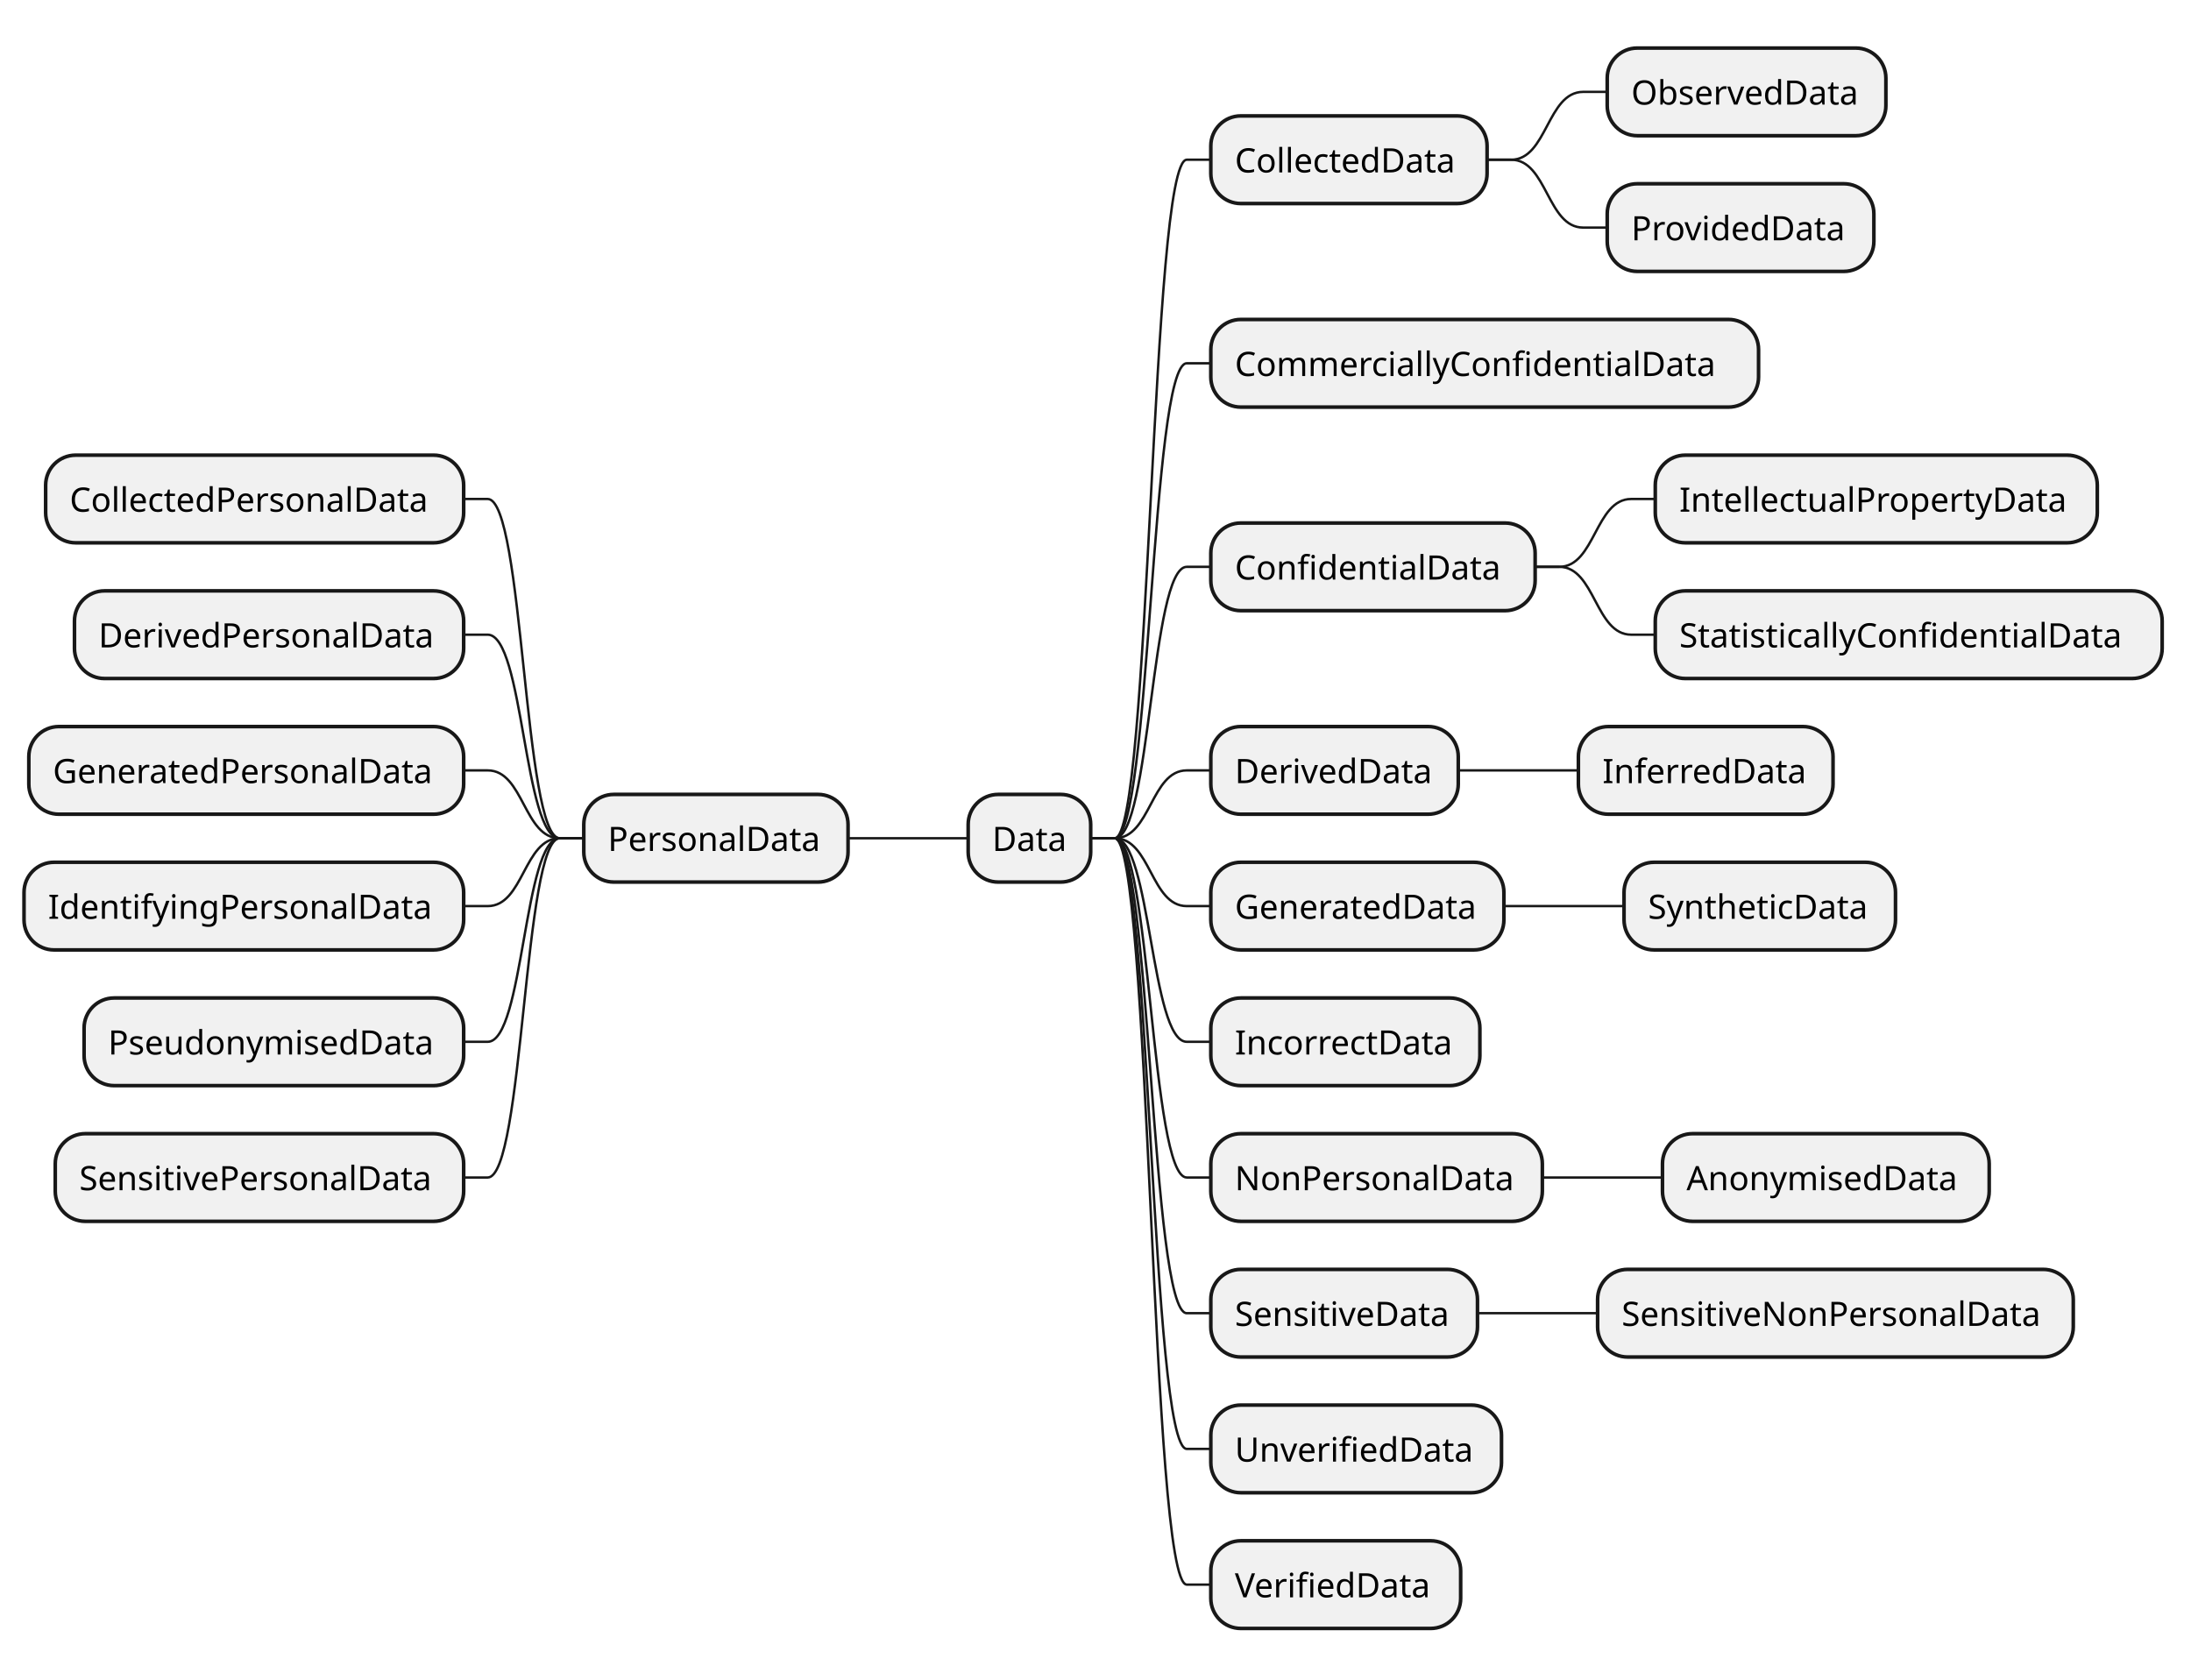
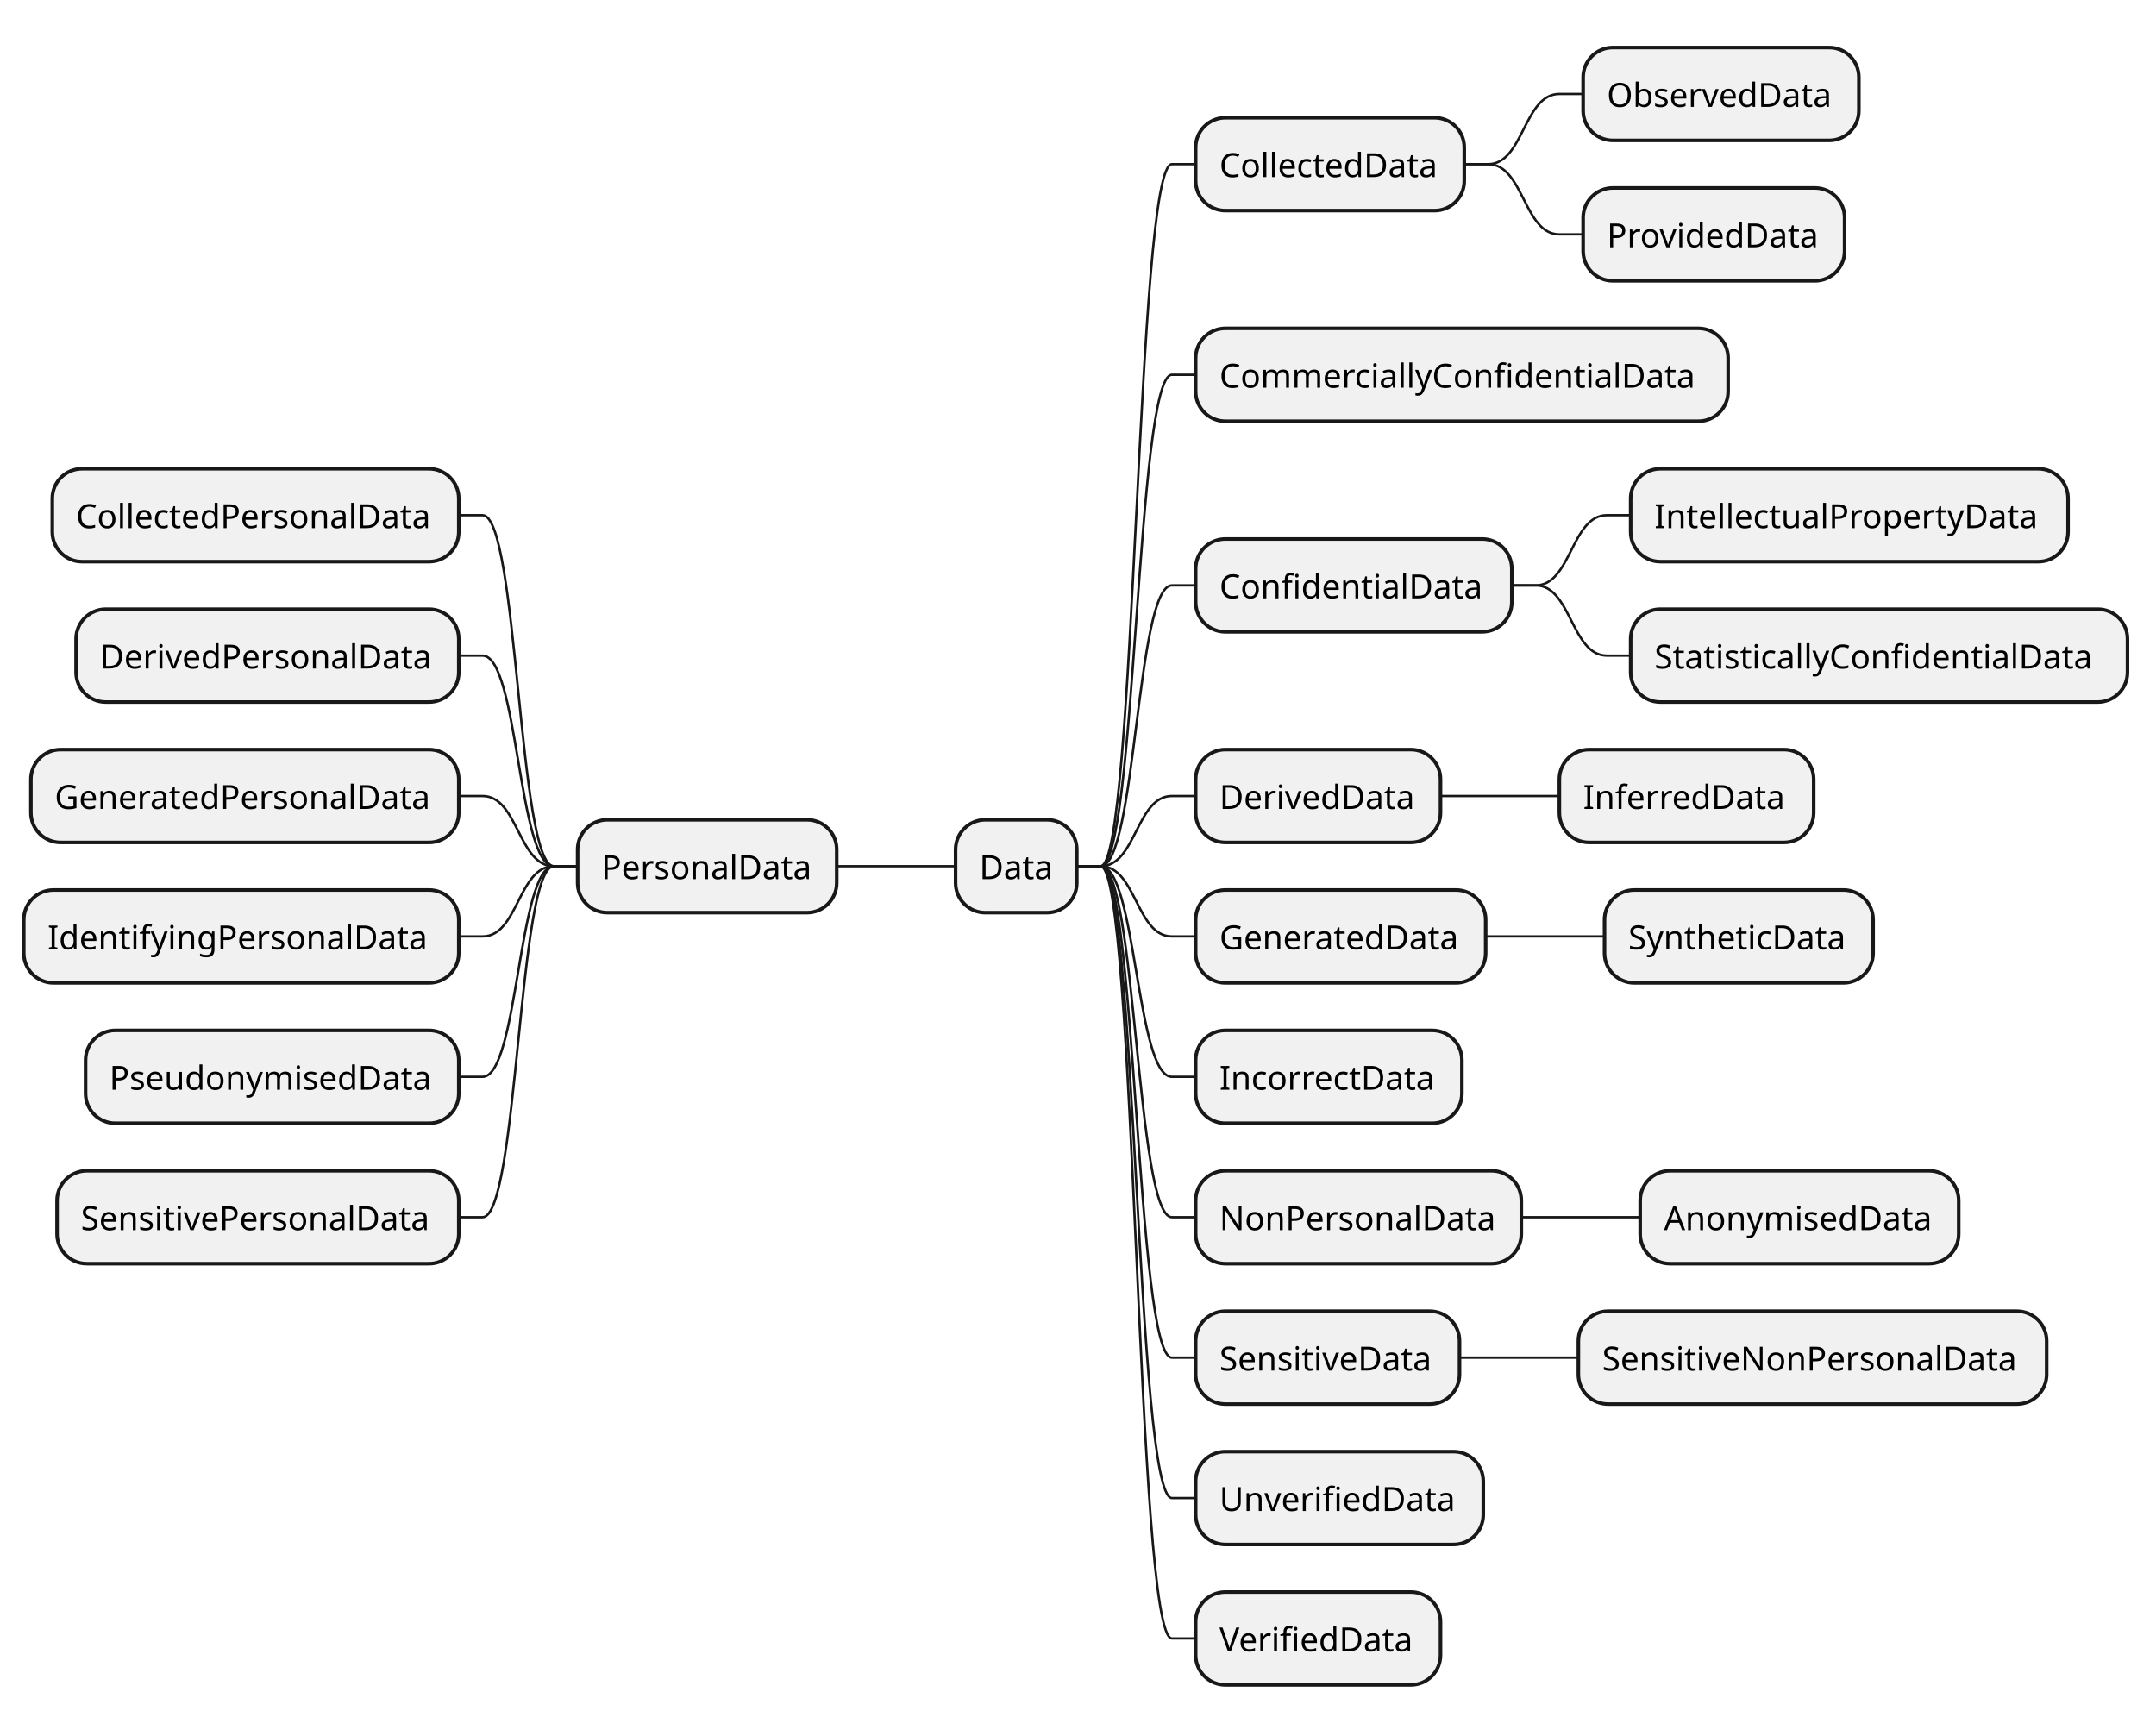
- <svg xmlns="http://www.w3.org/2000/svg" contentStyleType="text/css" height="699px" preserveAspectRatio="none" style="width:912px;height:699px;background:#FFFFFF;" version="1.1" viewBox="0 0 912 699" width="912px" zoomAndPan="magnify">
+ <svg xmlns="http://www.w3.org/2000/svg" contentStyleType="text/css" height="730px" preserveAspectRatio="none" style="width:907px;height:730px;background:#FFFFFF;" version="1.1" viewBox="0 0 907 730" width="907px" zoomAndPan="magnify">
  <defs />
  <g>
-     <rect fill="#F1F1F1" height="36.488" rx="12.5" ry="12.5" style="stroke:#181818;stroke-width:1.5;" width="51" x="403" y="330.685" />
-     <text fill="#000000" font-family="sans-serif" font-size="14" lengthAdjust="spacing" textLength="31" x="413" y="354.221">Data</text>
-     <rect fill="#F1F1F1" height="36.488" rx="12.5" ry="12.5" style="stroke:#181818;stroke-width:1.5;" width="115" x="504" y="48.244" />
-     <text fill="#000000" font-family="sans-serif" font-size="14" lengthAdjust="spacing" textLength="95" x="514" y="71.779">CollectedData</text>
-     <rect fill="#F1F1F1" height="36.488" rx="12.5" ry="12.5" style="stroke:#181818;stroke-width:1.5;" width="116" x="669" y="20" />
-     <text fill="#000000" font-family="sans-serif" font-size="14" lengthAdjust="spacing" textLength="96" x="679" y="43.535">ObservedData</text>
-     <path d="M619,66.488 L629,66.488 C644,66.488 644,38.244 659,38.244 L669,38.244 " fill="none" style="stroke:#181818;stroke-width:1.0;" />
-     <rect fill="#F1F1F1" height="36.488" rx="12.5" ry="12.5" style="stroke:#181818;stroke-width:1.5;" width="111" x="669" y="76.488" />
-     <text fill="#000000" font-family="sans-serif" font-size="14" lengthAdjust="spacing" textLength="91" x="679" y="100.023">ProvidedData</text>
-     <path d="M619,66.488 L629,66.488 C644,66.488 644,94.732 659,94.732 L669,94.732 " fill="none" style="stroke:#181818;stroke-width:1.0;" />
-     <path d="M454,348.93 L464,348.93 C479,348.93 479,66.488 494,66.488 L504,66.488 " fill="none" style="stroke:#181818;stroke-width:1.0;" />
-     <rect fill="#F1F1F1" height="36.488" rx="12.5" ry="12.5" style="stroke:#181818;stroke-width:1.5;" width="228" x="504" y="132.977" />
-     <text fill="#000000" font-family="sans-serif" font-size="14" lengthAdjust="spacing" textLength="208" x="514" y="156.512">CommerciallyConfidentialData</text>
-     <path d="M454,348.93 L464,348.93 C479,348.93 479,151.221 494,151.221 L504,151.221 " fill="none" style="stroke:#181818;stroke-width:1.0;" />
-     <rect fill="#F1F1F1" height="36.488" rx="12.5" ry="12.5" style="stroke:#181818;stroke-width:1.5;" width="135" x="504" y="217.709" />
-     <text fill="#000000" font-family="sans-serif" font-size="14" lengthAdjust="spacing" textLength="115" x="514" y="241.244">ConfidentialData</text>
-     <rect fill="#F1F1F1" height="36.488" rx="12.5" ry="12.5" style="stroke:#181818;stroke-width:1.5;" width="184" x="689" y="189.465" />
-     <text fill="#000000" font-family="sans-serif" font-size="14" lengthAdjust="spacing" textLength="164" x="699" y="213">IntellectualPropertyData</text>
-     <path d="M639,235.953 L649,235.953 C664,235.953 664,207.709 679,207.709 L689,207.709 " fill="none" style="stroke:#181818;stroke-width:1.0;" />
-     <rect fill="#F1F1F1" height="36.488" rx="12.5" ry="12.5" style="stroke:#181818;stroke-width:1.5;" width="211" x="689" y="245.953" />
-     <text fill="#000000" font-family="sans-serif" font-size="14" lengthAdjust="spacing" textLength="191" x="699" y="269.488">StatisticallyConfidentialData</text>
-     <path d="M639,235.953 L649,235.953 C664,235.953 664,264.197 679,264.197 L689,264.197 " fill="none" style="stroke:#181818;stroke-width:1.0;" />
-     <path d="M454,348.93 L464,348.93 C479,348.93 479,235.953 494,235.953 L504,235.953 " fill="none" style="stroke:#181818;stroke-width:1.0;" />
-     <rect fill="#F1F1F1" height="36.488" rx="12.5" ry="12.5" style="stroke:#181818;stroke-width:1.5;" width="103" x="504" y="302.441" />
-     <text fill="#000000" font-family="sans-serif" font-size="14" lengthAdjust="spacing" textLength="83" x="514" y="325.977">DerivedData</text>
-     <rect fill="#F1F1F1" height="36.488" rx="12.5" ry="12.5" style="stroke:#181818;stroke-width:1.5;" width="106" x="657" y="302.441" />
-     <text fill="#000000" font-family="sans-serif" font-size="14" lengthAdjust="spacing" textLength="86" x="667" y="325.977">InferredData</text>
-     <path d="M607,320.685 L617,320.685 C632,320.685 632,320.685 647,320.685 L657,320.685 " fill="none" style="stroke:#181818;stroke-width:1.0;" />
-     <path d="M454,348.93 L464,348.93 C479,348.93 479,320.685 494,320.685 L504,320.685 " fill="none" style="stroke:#181818;stroke-width:1.0;" />
-     <rect fill="#F1F1F1" height="36.488" rx="12.5" ry="12.5" style="stroke:#181818;stroke-width:1.5;" width="122" x="504" y="358.93" />
-     <text fill="#000000" font-family="sans-serif" font-size="14" lengthAdjust="spacing" textLength="102" x="514" y="382.465">GeneratedData</text>
-     <rect fill="#F1F1F1" height="36.488" rx="12.5" ry="12.5" style="stroke:#181818;stroke-width:1.5;" width="113" x="676" y="358.93" />
-     <text fill="#000000" font-family="sans-serif" font-size="14" lengthAdjust="spacing" textLength="93" x="686" y="382.465">SyntheticData</text>
-     <path d="M626,377.174 L636,377.174 C651,377.174 651,377.174 666,377.174 L676,377.174 " fill="none" style="stroke:#181818;stroke-width:1.0;" />
-     <path d="M454,348.93 L464,348.93 C479,348.93 479,377.174 494,377.174 L504,377.174 " fill="none" style="stroke:#181818;stroke-width:1.0;" />
-     <rect fill="#F1F1F1" height="36.488" rx="12.5" ry="12.5" style="stroke:#181818;stroke-width:1.5;" width="112" x="504" y="415.418" />
-     <text fill="#000000" font-family="sans-serif" font-size="14" lengthAdjust="spacing" textLength="92" x="514" y="438.953">IncorrectData</text>
-     <path d="M454,348.93 L464,348.93 C479,348.93 479,433.662 494,433.662 L504,433.662 " fill="none" style="stroke:#181818;stroke-width:1.0;" />
-     <rect fill="#F1F1F1" height="36.488" rx="12.5" ry="12.5" style="stroke:#181818;stroke-width:1.5;" width="138" x="504" y="471.906" />
-     <text fill="#000000" font-family="sans-serif" font-size="14" lengthAdjust="spacing" textLength="118" x="514" y="495.441">NonPersonalData</text>
-     <rect fill="#F1F1F1" height="36.488" rx="12.5" ry="12.5" style="stroke:#181818;stroke-width:1.5;" width="136" x="692" y="471.906" />
-     <text fill="#000000" font-family="sans-serif" font-size="14" lengthAdjust="spacing" textLength="116" x="702" y="495.441">AnonymisedData</text>
-     <path d="M642,490.15 L652,490.15 C667,490.15 667,490.15 682,490.15 L692,490.15 " fill="none" style="stroke:#181818;stroke-width:1.0;" />
-     <path d="M454,348.93 L464,348.93 C479,348.93 479,490.15 494,490.15 L504,490.15 " fill="none" style="stroke:#181818;stroke-width:1.0;" />
-     <rect fill="#F1F1F1" height="36.488" rx="12.5" ry="12.5" style="stroke:#181818;stroke-width:1.5;" width="111" x="504" y="528.394" />
-     <text fill="#000000" font-family="sans-serif" font-size="14" lengthAdjust="spacing" textLength="91" x="514" y="551.93">SensitiveData</text>
-     <rect fill="#F1F1F1" height="36.488" rx="12.5" ry="12.5" style="stroke:#181818;stroke-width:1.5;" width="198" x="665" y="528.394" />
-     <text fill="#000000" font-family="sans-serif" font-size="14" lengthAdjust="spacing" textLength="178" x="675" y="551.93">SensitiveNonPersonalData</text>
-     <path d="M615,546.639 L625,546.639 C640,546.639 640,546.639 655,546.639 L665,546.639 " fill="none" style="stroke:#181818;stroke-width:1.0;" />
-     <path d="M454,348.93 L464,348.93 C479,348.93 479,546.639 494,546.639 L504,546.639 " fill="none" style="stroke:#181818;stroke-width:1.0;" />
-     <rect fill="#F1F1F1" height="36.488" rx="12.5" ry="12.5" style="stroke:#181818;stroke-width:1.5;" width="121" x="504" y="584.883" />
-     <text fill="#000000" font-family="sans-serif" font-size="14" lengthAdjust="spacing" textLength="101" x="514" y="608.418">UnverifiedData</text>
-     <path d="M454,348.93 L464,348.93 C479,348.93 479,603.127 494,603.127 L504,603.127 " fill="none" style="stroke:#181818;stroke-width:1.0;" />
-     <rect fill="#F1F1F1" height="36.488" rx="12.5" ry="12.5" style="stroke:#181818;stroke-width:1.5;" width="104" x="504" y="641.371" />
-     <text fill="#000000" font-family="sans-serif" font-size="14" lengthAdjust="spacing" textLength="84" x="514" y="664.906">VerifiedData</text>
-     <path d="M454,348.93 L464,348.93 C479,348.93 479,659.615 494,659.615 L504,659.615 " fill="none" style="stroke:#181818;stroke-width:1.0;" />
-     <rect fill="#F1F1F1" height="36.488" rx="12.5" ry="12.5" style="stroke:#181818;stroke-width:1.5;" width="110" x="243" y="330.685" />
-     <text fill="#000000" font-family="sans-serif" font-size="14" lengthAdjust="spacing" textLength="90" x="253" y="354.221">PersonalData</text>
-     <rect fill="#F1F1F1" height="36.488" rx="12.5" ry="12.5" style="stroke:#181818;stroke-width:1.5;" width="174" x="19" y="189.465" />
-     <text fill="#000000" font-family="sans-serif" font-size="14" lengthAdjust="spacing" textLength="154" x="29" y="213">CollectedPersonalData</text>
-     <path d="M243,348.93 L233,348.93 C218,348.93 218,207.709 203,207.709 L193,207.709 " fill="none" style="stroke:#181818;stroke-width:1.0;" />
-     <rect fill="#F1F1F1" height="36.488" rx="12.5" ry="12.5" style="stroke:#181818;stroke-width:1.5;" width="162" x="31" y="245.953" />
-     <text fill="#000000" font-family="sans-serif" font-size="14" lengthAdjust="spacing" textLength="142" x="41" y="269.488">DerivedPersonalData</text>
-     <path d="M243,348.93 L233,348.93 C218,348.93 218,264.197 203,264.197 L193,264.197 " fill="none" style="stroke:#181818;stroke-width:1.0;" />
-     <rect fill="#F1F1F1" height="36.488" rx="12.5" ry="12.5" style="stroke:#181818;stroke-width:1.5;" width="181" x="12" y="302.441" />
-     <text fill="#000000" font-family="sans-serif" font-size="14" lengthAdjust="spacing" textLength="161" x="22" y="325.977">GeneratedPersonalData</text>
-     <path d="M243,348.93 L233,348.93 C218,348.93 218,320.685 203,320.685 L193,320.685 " fill="none" style="stroke:#181818;stroke-width:1.0;" />
-     <rect fill="#F1F1F1" height="36.488" rx="12.5" ry="12.5" style="stroke:#181818;stroke-width:1.5;" width="183" x="10" y="358.93" />
-     <text fill="#000000" font-family="sans-serif" font-size="14" lengthAdjust="spacing" textLength="163" x="20" y="382.465">IdentifyingPersonalData</text>
-     <path d="M243,348.93 L233,348.93 C218,348.93 218,377.174 203,377.174 L193,377.174 " fill="none" style="stroke:#181818;stroke-width:1.0;" />
-     <rect fill="#F1F1F1" height="36.488" rx="12.5" ry="12.5" style="stroke:#181818;stroke-width:1.5;" width="158" x="35" y="415.418" />
-     <text fill="#000000" font-family="sans-serif" font-size="14" lengthAdjust="spacing" textLength="138" x="45" y="438.953">PseudonymisedData</text>
-     <path d="M243,348.93 L233,348.93 C218,348.93 218,433.662 203,433.662 L193,433.662 " fill="none" style="stroke:#181818;stroke-width:1.0;" />
-     <rect fill="#F1F1F1" height="36.488" rx="12.5" ry="12.5" style="stroke:#181818;stroke-width:1.5;" width="170" x="23" y="471.906" />
-     <text fill="#000000" font-family="sans-serif" font-size="14" lengthAdjust="spacing" textLength="150" x="33" y="495.441">SensitivePersonalData</text>
-     <path d="M243,348.93 L233,348.93 C218,348.93 218,490.15 203,490.15 L193,490.15 " fill="none" style="stroke:#181818;stroke-width:1.0;" />
-     <path d="M403,348.93 L393,348.93 C378,348.93 378,348.93 363,348.93 L353,348.93 " fill="none" style="stroke:#181818;stroke-width:1.0;" />
+     <rect fill="#F1F1F1" height="39.068" rx="12.5" ry="12.5" style="stroke:#181818;stroke-width:1.5;" width="51" x="402" y="344.873" />
+     <text fill="#000000" font-family="sans-serif" font-size="14" lengthAdjust="spacing" textLength="31" x="412" y="369.839">Data</text>
+     <rect fill="#F1F1F1" height="39.068" rx="12.5" ry="12.5" style="stroke:#181818;stroke-width:1.5;" width="113" x="503" y="49.534" />
+     <text fill="#000000" font-family="sans-serif" font-size="14" lengthAdjust="spacing" textLength="93" x="513" y="74.5">CollectedData</text>
+     <rect fill="#F1F1F1" height="39.068" rx="12.5" ry="12.5" style="stroke:#181818;stroke-width:1.5;" width="116" x="666" y="20" />
+     <text fill="#000000" font-family="sans-serif" font-size="14" lengthAdjust="spacing" textLength="96" x="676" y="44.966">ObservedData</text>
+     <path d="M616,69.068 L626,69.068 C641,69.068 641,39.534 656,39.534 L666,39.534 " fill="none" style="stroke:#181818;stroke-width:1.0;" />
+     <rect fill="#F1F1F1" height="39.068" rx="12.5" ry="12.5" style="stroke:#181818;stroke-width:1.5;" width="110" x="666" y="79.068" />
+     <text fill="#000000" font-family="sans-serif" font-size="14" lengthAdjust="spacing" textLength="90" x="676" y="104.034">ProvidedData</text>
+     <path d="M616,69.068 L626,69.068 C641,69.068 641,98.602 656,98.602 L666,98.602 " fill="none" style="stroke:#181818;stroke-width:1.0;" />
+     <path d="M453,364.408 L463,364.408 C478,364.408 478,69.068 493,69.068 L503,69.068 " fill="none" style="stroke:#181818;stroke-width:1.0;" />
+     <rect fill="#F1F1F1" height="39.068" rx="12.5" ry="12.5" style="stroke:#181818;stroke-width:1.5;" width="224" x="503" y="138.136" />
+     <text fill="#000000" font-family="sans-serif" font-size="14" lengthAdjust="spacing" textLength="204" x="513" y="163.102">CommerciallyConfidentialData</text>
+     <path d="M453,364.408 L463,364.408 C478,364.408 478,157.67 493,157.67 L503,157.67 " fill="none" style="stroke:#181818;stroke-width:1.0;" />
+     <rect fill="#F1F1F1" height="39.068" rx="12.5" ry="12.5" style="stroke:#181818;stroke-width:1.5;" width="133" x="503" y="226.738" />
+     <text fill="#000000" font-family="sans-serif" font-size="14" lengthAdjust="spacing" textLength="113" x="513" y="251.704">ConfidentialData</text>
+     <rect fill="#F1F1F1" height="39.068" rx="12.5" ry="12.5" style="stroke:#181818;stroke-width:1.5;" width="184" x="686" y="197.204" />
+     <text fill="#000000" font-family="sans-serif" font-size="14" lengthAdjust="spacing" textLength="164" x="696" y="222.17">IntellectualPropertyData</text>
+     <path d="M636,246.272 L646,246.272 C661,246.272 661,216.738 676,216.738 L686,216.738 " fill="none" style="stroke:#181818;stroke-width:1.0;" />
+     <rect fill="#F1F1F1" height="39.068" rx="12.5" ry="12.5" style="stroke:#181818;stroke-width:1.5;" width="209" x="686" y="256.272" />
+     <text fill="#000000" font-family="sans-serif" font-size="14" lengthAdjust="spacing" textLength="189" x="696" y="281.238">StatisticallyConfidentialData</text>
+     <path d="M636,246.272 L646,246.272 C661,246.272 661,275.806 676,275.806 L686,275.806 " fill="none" style="stroke:#181818;stroke-width:1.0;" />
+     <path d="M453,364.408 L463,364.408 C478,364.408 478,246.272 493,246.272 L503,246.272 " fill="none" style="stroke:#181818;stroke-width:1.0;" />
+     <rect fill="#F1F1F1" height="39.068" rx="12.5" ry="12.5" style="stroke:#181818;stroke-width:1.5;" width="103" x="503" y="315.34" />
+     <text fill="#000000" font-family="sans-serif" font-size="14" lengthAdjust="spacing" textLength="83" x="513" y="340.305">DerivedData</text>
+     <rect fill="#F1F1F1" height="39.068" rx="12.5" ry="12.5" style="stroke:#181818;stroke-width:1.5;" width="107" x="656" y="315.34" />
+     <text fill="#000000" font-family="sans-serif" font-size="14" lengthAdjust="spacing" textLength="87" x="666" y="340.305">InferredData</text>
+     <path d="M606,334.873 L616,334.873 C631,334.873 631,334.873 646,334.873 L656,334.873 " fill="none" style="stroke:#181818;stroke-width:1.0;" />
+     <path d="M453,364.408 L463,364.408 C478,364.408 478,334.873 493,334.873 L503,334.873 " fill="none" style="stroke:#181818;stroke-width:1.0;" />
+     <rect fill="#F1F1F1" height="39.068" rx="12.5" ry="12.5" style="stroke:#181818;stroke-width:1.5;" width="122" x="503" y="374.408" />
+     <text fill="#000000" font-family="sans-serif" font-size="14" lengthAdjust="spacing" textLength="102" x="513" y="399.373">GeneratedData</text>
+     <rect fill="#F1F1F1" height="39.068" rx="12.5" ry="12.5" style="stroke:#181818;stroke-width:1.5;" width="113" x="675" y="374.408" />
+     <text fill="#000000" font-family="sans-serif" font-size="14" lengthAdjust="spacing" textLength="93" x="685" y="399.373">SyntheticData</text>
+     <path d="M625,393.942 L635,393.942 C650,393.942 650,393.942 665,393.942 L675,393.942 " fill="none" style="stroke:#181818;stroke-width:1.0;" />
+     <path d="M453,364.408 L463,364.408 C478,364.408 478,393.942 493,393.942 L503,393.942 " fill="none" style="stroke:#181818;stroke-width:1.0;" />
+     <rect fill="#F1F1F1" height="39.068" rx="12.5" ry="12.5" style="stroke:#181818;stroke-width:1.5;" width="112" x="503" y="433.475" />
+     <text fill="#000000" font-family="sans-serif" font-size="14" lengthAdjust="spacing" textLength="92" x="513" y="458.441">IncorrectData</text>
+     <path d="M453,364.408 L463,364.408 C478,364.408 478,453.009 493,453.009 L503,453.009 " fill="none" style="stroke:#181818;stroke-width:1.0;" />
+     <rect fill="#F1F1F1" height="39.068" rx="12.5" ry="12.5" style="stroke:#181818;stroke-width:1.5;" width="137" x="503" y="492.543" />
+     <text fill="#000000" font-family="sans-serif" font-size="14" lengthAdjust="spacing" textLength="117" x="513" y="517.509">NonPersonalData</text>
+     <rect fill="#F1F1F1" height="39.068" rx="12.5" ry="12.5" style="stroke:#181818;stroke-width:1.5;" width="134" x="690" y="492.543" />
+     <text fill="#000000" font-family="sans-serif" font-size="14" lengthAdjust="spacing" textLength="114" x="700" y="517.509">AnonymisedData</text>
+     <path d="M640,512.077 L650,512.077 C665,512.077 665,512.077 680,512.077 L690,512.077 " fill="none" style="stroke:#181818;stroke-width:1.0;" />
+     <path d="M453,364.408 L463,364.408 C478,364.408 478,512.077 493,512.077 L503,512.077 " fill="none" style="stroke:#181818;stroke-width:1.0;" />
+     <rect fill="#F1F1F1" height="39.068" rx="12.5" ry="12.5" style="stroke:#181818;stroke-width:1.5;" width="111" x="503" y="551.611" />
+     <text fill="#000000" font-family="sans-serif" font-size="14" lengthAdjust="spacing" textLength="91" x="513" y="576.577">SensitiveData</text>
+     <rect fill="#F1F1F1" height="39.068" rx="12.5" ry="12.5" style="stroke:#181818;stroke-width:1.5;" width="197" x="664" y="551.611" />
+     <text fill="#000000" font-family="sans-serif" font-size="14" lengthAdjust="spacing" textLength="177" x="674" y="576.577">SensitiveNonPersonalData</text>
+     <path d="M614,571.145 L624,571.145 C639,571.145 639,571.145 654,571.145 L664,571.145 " fill="none" style="stroke:#181818;stroke-width:1.0;" />
+     <path d="M453,364.408 L463,364.408 C478,364.408 478,571.145 493,571.145 L503,571.145 " fill="none" style="stroke:#181818;stroke-width:1.0;" />
+     <rect fill="#F1F1F1" height="39.068" rx="12.5" ry="12.5" style="stroke:#181818;stroke-width:1.5;" width="121" x="503" y="610.679" />
+     <text fill="#000000" font-family="sans-serif" font-size="14" lengthAdjust="spacing" textLength="101" x="513" y="635.645">UnverifiedData</text>
+     <path d="M453,364.408 L463,364.408 C478,364.408 478,630.213 493,630.213 L503,630.213 " fill="none" style="stroke:#181818;stroke-width:1.0;" />
+     <rect fill="#F1F1F1" height="39.068" rx="12.5" ry="12.5" style="stroke:#181818;stroke-width:1.5;" width="103" x="503" y="669.747" />
+     <text fill="#000000" font-family="sans-serif" font-size="14" lengthAdjust="spacing" textLength="83" x="513" y="694.713">VerifiedData</text>
+     <path d="M453,364.408 L463,364.408 C478,364.408 478,689.281 493,689.281 L503,689.281 " fill="none" style="stroke:#181818;stroke-width:1.0;" />
+     <rect fill="#F1F1F1" height="39.068" rx="12.5" ry="12.5" style="stroke:#181818;stroke-width:1.5;" width="109" x="243" y="344.873" />
+     <text fill="#000000" font-family="sans-serif" font-size="14" lengthAdjust="spacing" textLength="89" x="253" y="369.839">PersonalData</text>
+     <rect fill="#F1F1F1" height="39.068" rx="12.5" ry="12.5" style="stroke:#181818;stroke-width:1.5;" width="171" x="22" y="197.204" />
+     <text fill="#000000" font-family="sans-serif" font-size="14" lengthAdjust="spacing" textLength="151" x="32" y="222.17">CollectedPersonalData</text>
+     <path d="M243,364.408 L233,364.408 C218,364.408 218,216.738 203,216.738 L193,216.738 " fill="none" style="stroke:#181818;stroke-width:1.0;" />
+     <rect fill="#F1F1F1" height="39.068" rx="12.5" ry="12.5" style="stroke:#181818;stroke-width:1.5;" width="161" x="32" y="256.272" />
+     <text fill="#000000" font-family="sans-serif" font-size="14" lengthAdjust="spacing" textLength="141" x="42" y="281.238">DerivedPersonalData</text>
+     <path d="M243,364.408 L233,364.408 C218,364.408 218,275.806 203,275.806 L193,275.806 " fill="none" style="stroke:#181818;stroke-width:1.0;" />
+     <rect fill="#F1F1F1" height="39.068" rx="12.5" ry="12.5" style="stroke:#181818;stroke-width:1.5;" width="180" x="13" y="315.34" />
+     <text fill="#000000" font-family="sans-serif" font-size="14" lengthAdjust="spacing" textLength="160" x="23" y="340.305">GeneratedPersonalData</text>
+     <path d="M243,364.408 L233,364.408 C218,364.408 218,334.873 203,334.873 L193,334.873 " fill="none" style="stroke:#181818;stroke-width:1.0;" />
+     <rect fill="#F1F1F1" height="39.068" rx="12.5" ry="12.5" style="stroke:#181818;stroke-width:1.5;" width="183" x="10" y="374.408" />
+     <text fill="#000000" font-family="sans-serif" font-size="14" lengthAdjust="spacing" textLength="163" x="20" y="399.373">IdentifyingPersonalData</text>
+     <path d="M243,364.408 L233,364.408 C218,364.408 218,393.942 203,393.942 L193,393.942 " fill="none" style="stroke:#181818;stroke-width:1.0;" />
+     <rect fill="#F1F1F1" height="39.068" rx="12.5" ry="12.5" style="stroke:#181818;stroke-width:1.5;" width="157" x="36" y="433.475" />
+     <text fill="#000000" font-family="sans-serif" font-size="14" lengthAdjust="spacing" textLength="137" x="46" y="458.441">PseudonymisedData</text>
+     <path d="M243,364.408 L233,364.408 C218,364.408 218,453.009 203,453.009 L193,453.009 " fill="none" style="stroke:#181818;stroke-width:1.0;" />
+     <rect fill="#F1F1F1" height="39.068" rx="12.5" ry="12.5" style="stroke:#181818;stroke-width:1.5;" width="169" x="24" y="492.543" />
+     <text fill="#000000" font-family="sans-serif" font-size="14" lengthAdjust="spacing" textLength="149" x="34" y="517.509">SensitivePersonalData</text>
+     <path d="M243,364.408 L233,364.408 C218,364.408 218,512.077 203,512.077 L193,512.077 " fill="none" style="stroke:#181818;stroke-width:1.0;" />
+     <path d="M402,364.408 L392,364.408 C377,364.408 377,364.408 362,364.408 L352,364.408 " fill="none" style="stroke:#181818;stroke-width:1.0;" />
  </g>
</svg>
